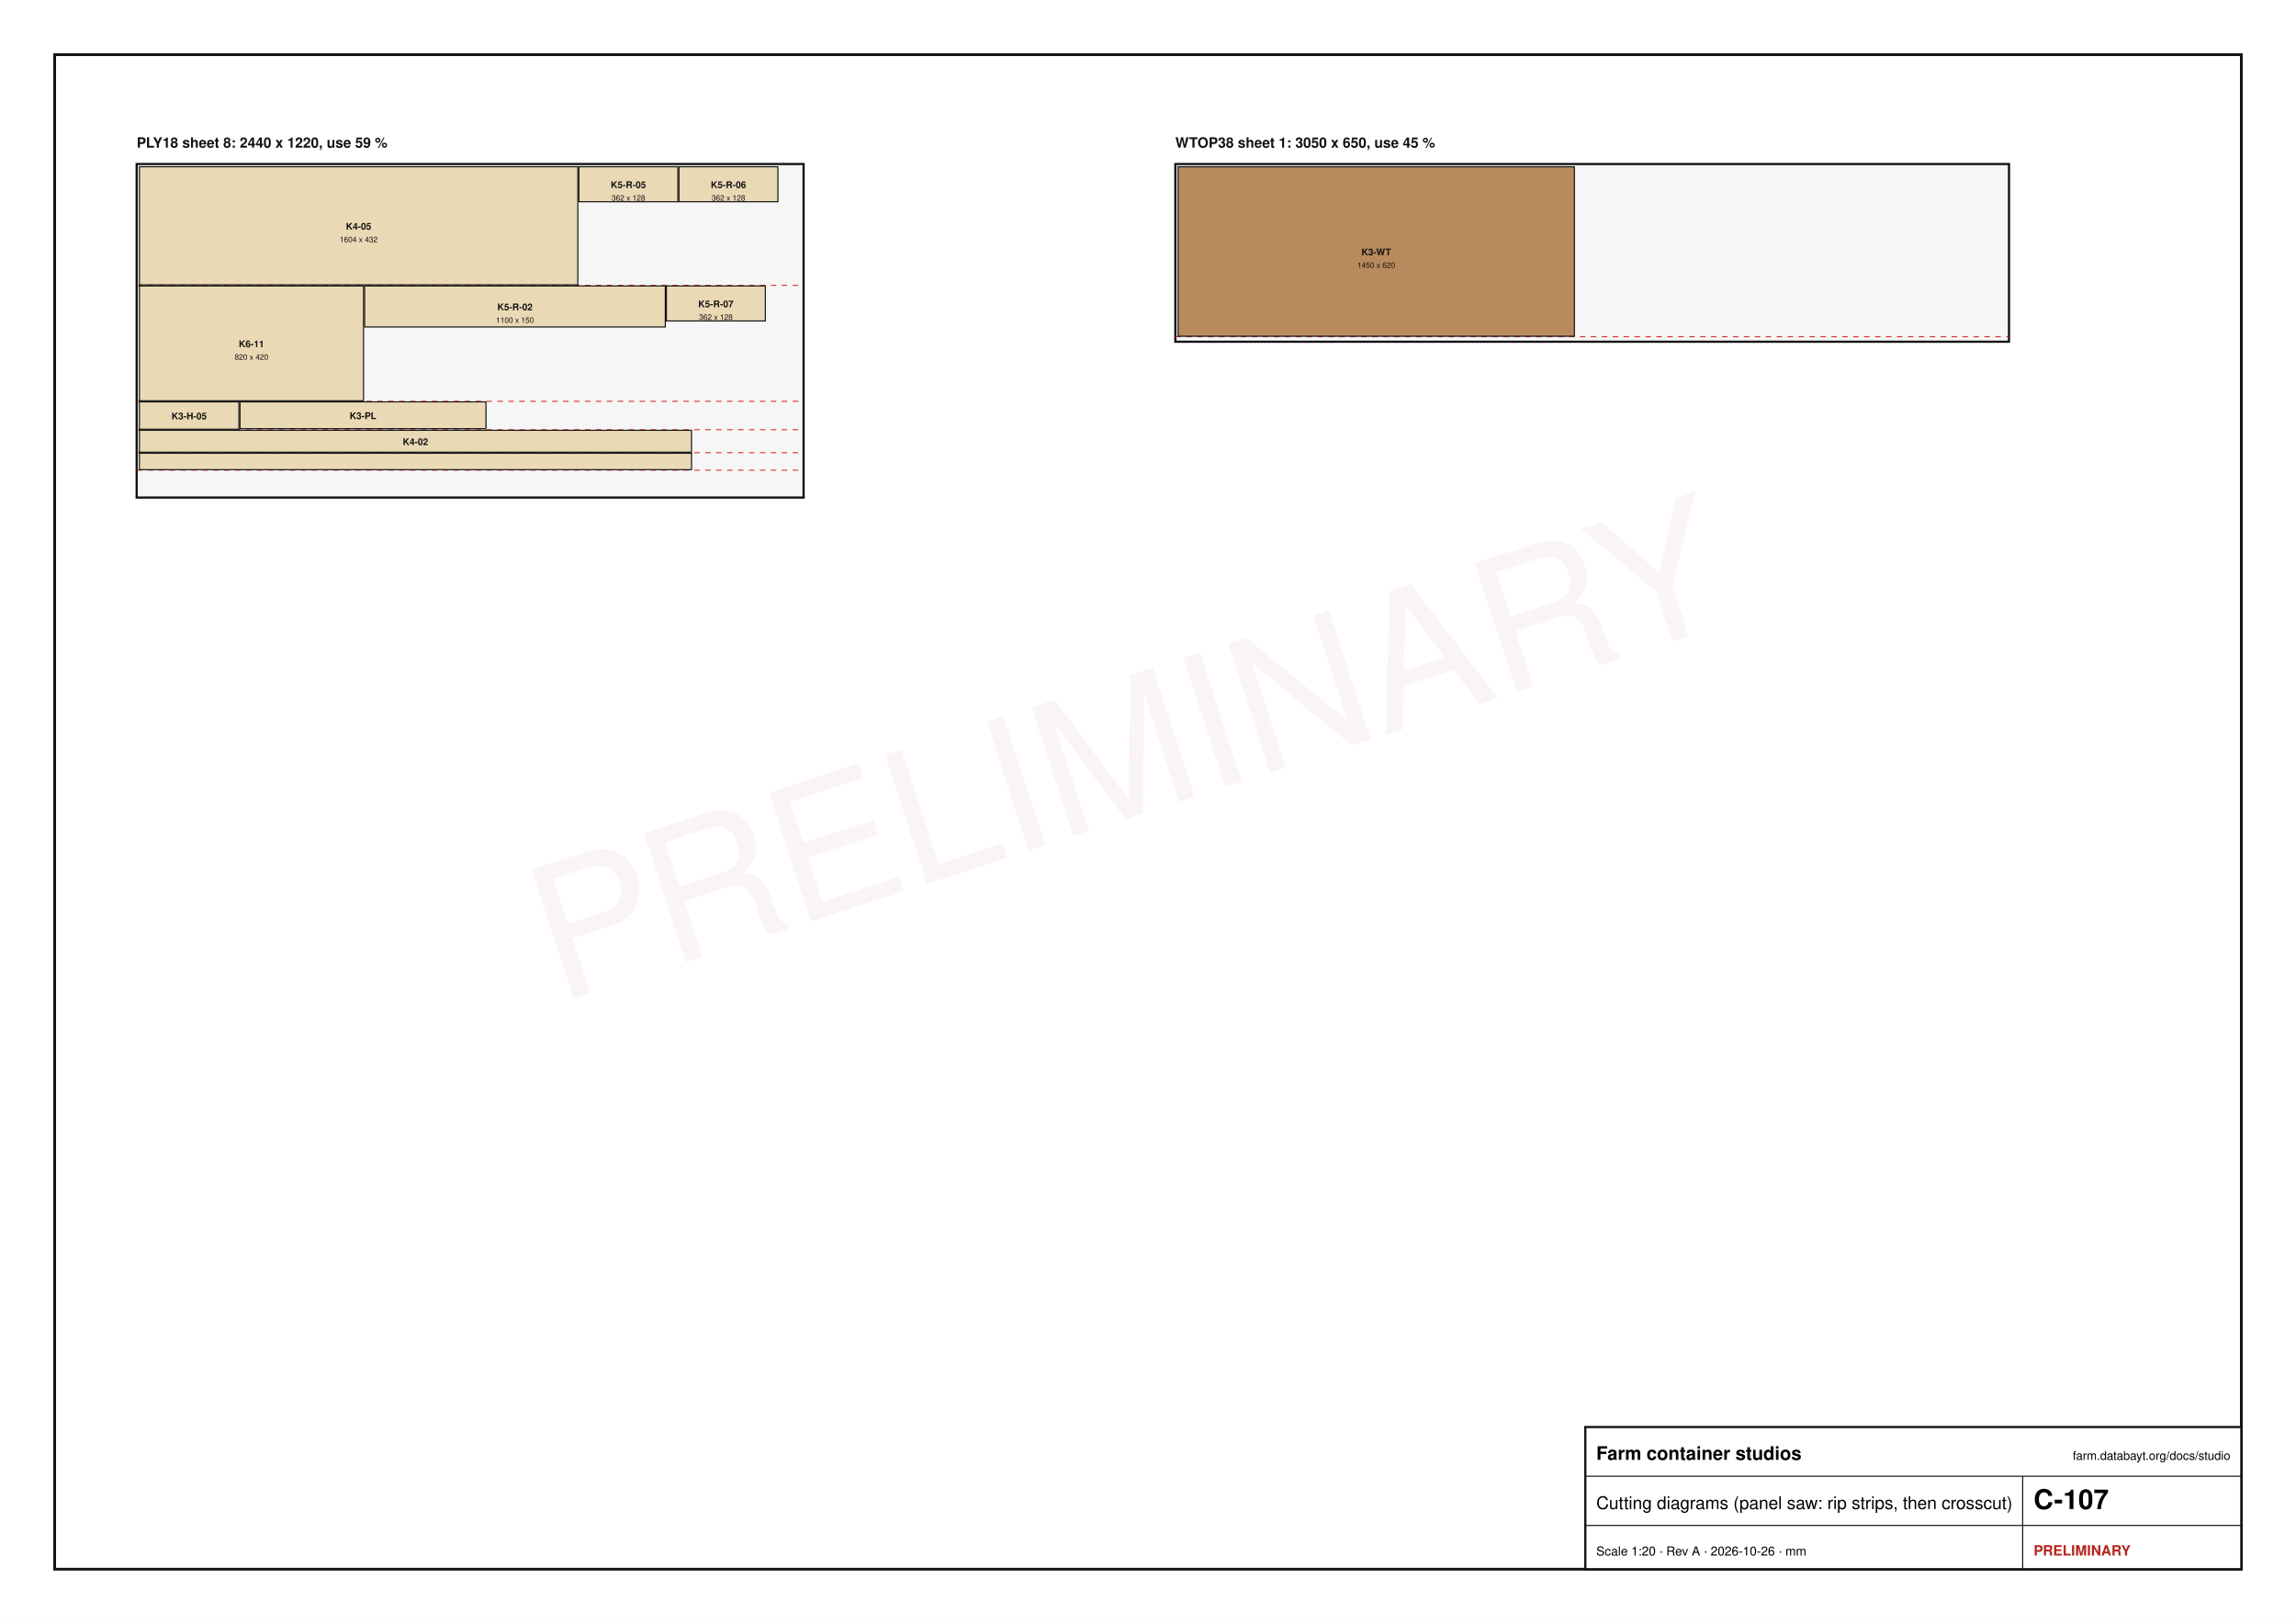
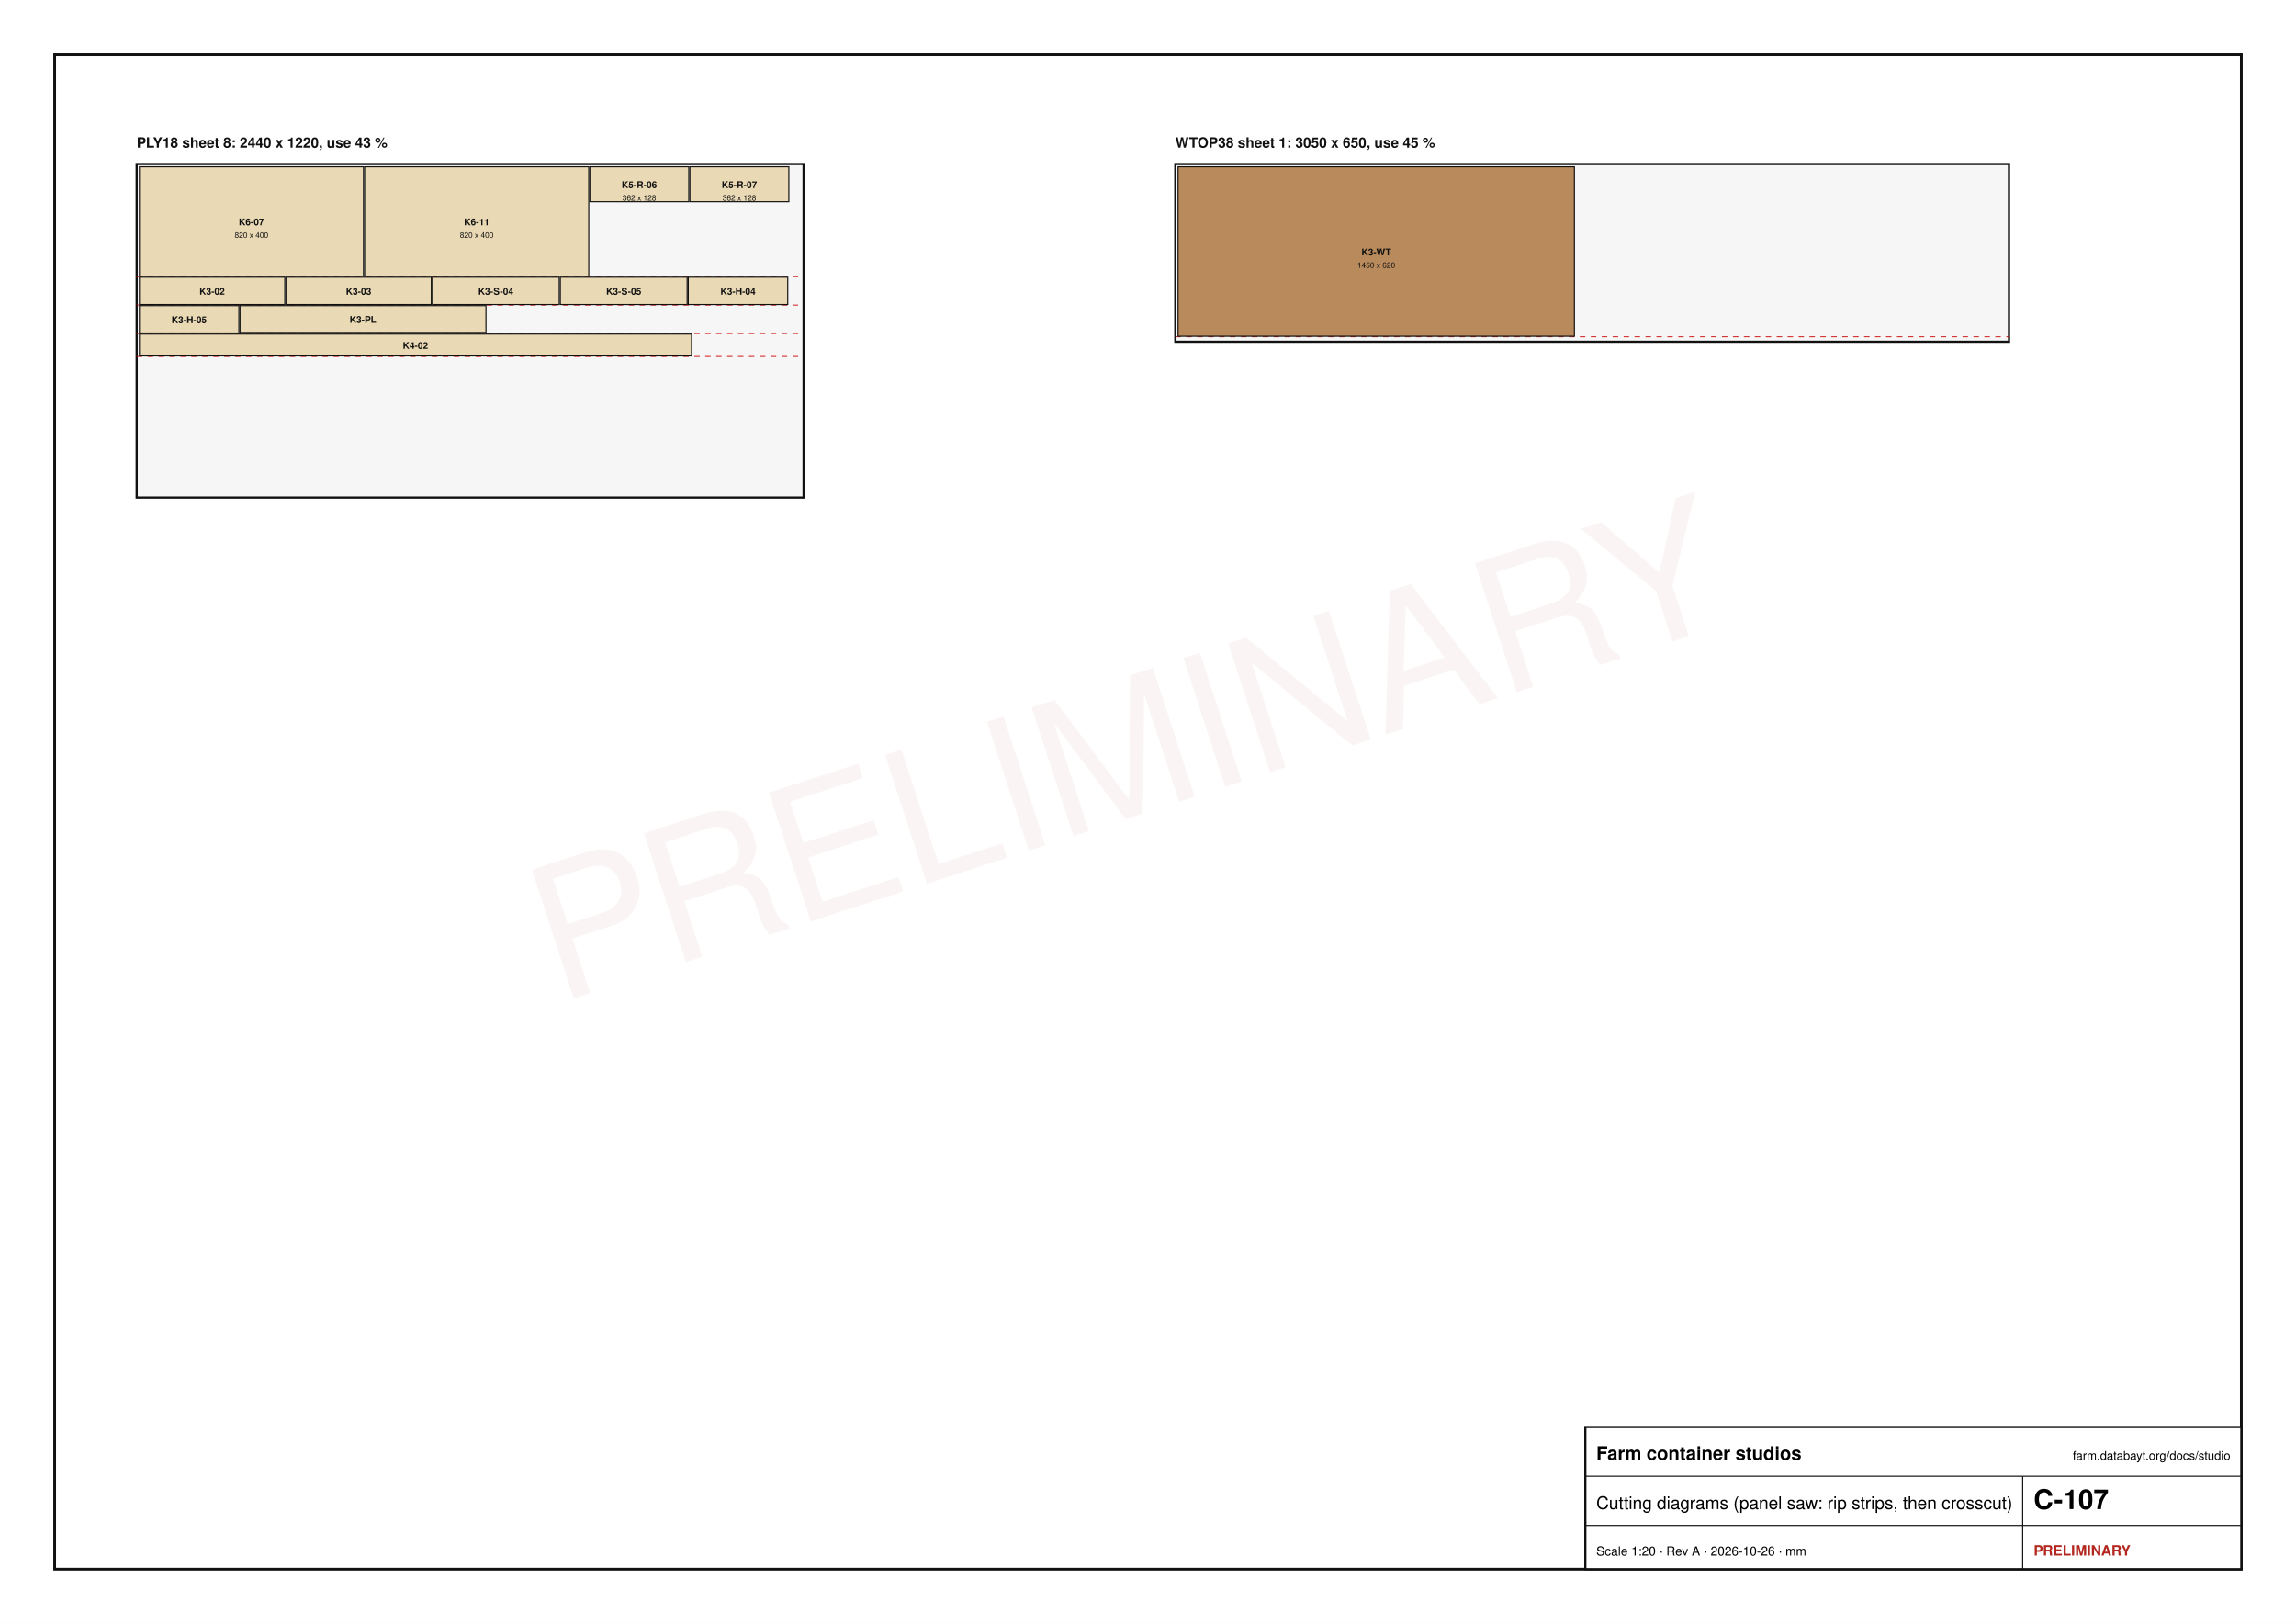
<svg xmlns="http://www.w3.org/2000/svg" width="420mm" height="297mm" viewBox="0 0 420 297" font-family="Helvetica, Arial, sans-serif">
  <rect x="0" y="0" width="420" height="297" fill="#fff" />
  <rect x="10" y="10" width="400" height="277" fill="none" stroke="#111" stroke-width="0.5" />
-   <text x="25" y="27" font-size="2.6" text-anchor="start" font-weight="bold" fill="#111">PLY18 sheet 8: 2440 x 1220, use 59 %</text>
+   <text x="25" y="27" font-size="2.6" text-anchor="start" font-weight="bold" fill="#111">PLY18 sheet 8: 2440 x 1220, use 43 %</text>
  <rect x="25" y="30" width="122" height="61" fill="#f6f6f6" stroke="#111" stroke-width="0.4" />
-   <line x1="25" y1="52.2" x2="147" y2="52.2" stroke="#c00" stroke-width="0.15" stroke-dasharray="1,1" />
-   <line x1="25" y1="73.4" x2="147" y2="73.4" stroke="#c00" stroke-width="0.15" stroke-dasharray="1,1" />
-   <line x1="25" y1="78.6" x2="147" y2="78.6" stroke="#c00" stroke-width="0.15" stroke-dasharray="1,1" />
-   <line x1="25" y1="82.8" x2="147" y2="82.8" stroke="#c00" stroke-width="0.15" stroke-dasharray="1,1" />
-   <line x1="25" y1="86" x2="147" y2="86" stroke="#c00" stroke-width="0.15" stroke-dasharray="1,1" />
-   <rect x="25.5" y="30.5" width="80.2" height="21.6" fill="#ead9b5" stroke="#111" stroke-width="0.2" />
-   <text x="65.6" y="42" font-size="1.7" text-anchor="middle" font-weight="bold" fill="#111">K4-05</text>
-   <text x="65.6" y="44.3" font-size="1.4" text-anchor="middle" font-weight="normal" fill="#111">1604 x 432</text>
-   <rect x="25.5" y="52.3" width="41" height="21" fill="#ead9b5" stroke="#111" stroke-width="0.2" />
-   <text x="46" y="63.5" font-size="1.7" text-anchor="middle" font-weight="bold" fill="#111">K6-11</text>
-   <text x="46" y="65.8" font-size="1.4" text-anchor="middle" font-weight="normal" fill="#111">820 x 420</text>
-   <rect x="66.7" y="52.3" width="55" height="7.5" fill="#ead9b5" stroke="#111" stroke-width="0.2" />
-   <text x="94.2" y="56.75" font-size="1.7" text-anchor="middle" font-weight="bold" fill="#111">K5-R-02</text>
-   <text x="94.2" y="59.05" font-size="1.4" text-anchor="middle" font-weight="normal" fill="#111">1100 x 150</text>
-   <rect x="105.9" y="30.5" width="18.1" height="6.4" fill="#ead9b5" stroke="#111" stroke-width="0.2" />
-   <text x="114.95" y="34.4" font-size="1.7" text-anchor="middle" font-weight="bold" fill="#111">K5-R-05</text>
-   <text x="114.95" y="36.7" font-size="1.4" text-anchor="middle" font-weight="normal" fill="#111">362 x 128</text>
-   <rect x="124.2" y="30.5" width="18.1" height="6.4" fill="#ead9b5" stroke="#111" stroke-width="0.2" />
-   <text x="133.25" y="34.4" font-size="1.7" text-anchor="middle" font-weight="bold" fill="#111">K5-R-06</text>
-   <text x="133.25" y="36.7" font-size="1.4" text-anchor="middle" font-weight="normal" fill="#111">362 x 128</text>
-   <rect x="121.9" y="52.3" width="18.1" height="6.4" fill="#ead9b5" stroke="#111" stroke-width="0.2" />
-   <text x="130.95" y="56.2" font-size="1.7" text-anchor="middle" font-weight="bold" fill="#111">K5-R-07</text>
-   <text x="130.95" y="58.5" font-size="1.4" text-anchor="middle" font-weight="normal" fill="#111">362 x 128</text>
-   <rect x="25.5" y="73.5" width="18.2" height="5" fill="#ead9b5" stroke="#111" stroke-width="0.2" />
-   <text x="34.6" y="76.7" font-size="1.7" text-anchor="middle" font-weight="bold" fill="#111">K3-H-05</text>
-   <rect x="43.9" y="73.5" width="45" height="4.9" fill="#ead9b5" stroke="#111" stroke-width="0.2" />
-   <text x="66.4" y="76.65" font-size="1.7" text-anchor="middle" font-weight="bold" fill="#111">K3-PL</text>
-   <rect x="25.5" y="78.7" width="101" height="4" fill="#ead9b5" stroke="#111" stroke-width="0.2" />
-   <text x="76" y="81.4" font-size="1.7" text-anchor="middle" font-weight="bold" fill="#111">K4-02</text>
-   <rect x="25.5" y="82.9" width="101" height="3" fill="#ead9b5" stroke="#111" stroke-width="0.2" />
+   <line x1="25" y1="50.6" x2="147" y2="50.6" stroke="#c00" stroke-width="0.15" stroke-dasharray="1,1" />
+   <line x1="25" y1="55.8" x2="147" y2="55.8" stroke="#c00" stroke-width="0.15" stroke-dasharray="1,1" />
+   <line x1="25" y1="61" x2="147" y2="61" stroke="#c00" stroke-width="0.15" stroke-dasharray="1,1" />
+   <line x1="25" y1="65.2" x2="147" y2="65.2" stroke="#c00" stroke-width="0.15" stroke-dasharray="1,1" />
+   <rect x="25.5" y="30.5" width="41" height="20" fill="#ead9b5" stroke="#111" stroke-width="0.2" />
+   <text x="46" y="41.2" font-size="1.7" text-anchor="middle" font-weight="bold" fill="#111">K6-07</text>
+   <text x="46" y="43.5" font-size="1.4" text-anchor="middle" font-weight="normal" fill="#111">820 x 400</text>
+   <rect x="66.7" y="30.5" width="41" height="20" fill="#ead9b5" stroke="#111" stroke-width="0.2" />
+   <text x="87.2" y="41.2" font-size="1.7" text-anchor="middle" font-weight="bold" fill="#111">K6-11</text>
+   <text x="87.2" y="43.5" font-size="1.4" text-anchor="middle" font-weight="normal" fill="#111">820 x 400</text>
+   <rect x="107.9" y="30.5" width="18.1" height="6.4" fill="#ead9b5" stroke="#111" stroke-width="0.2" />
+   <text x="116.95" y="34.4" font-size="1.7" text-anchor="middle" font-weight="bold" fill="#111">K5-R-06</text>
+   <text x="116.95" y="36.7" font-size="1.4" text-anchor="middle" font-weight="normal" fill="#111">362 x 128</text>
+   <rect x="126.2" y="30.5" width="18.1" height="6.4" fill="#ead9b5" stroke="#111" stroke-width="0.2" />
+   <text x="135.25" y="34.4" font-size="1.7" text-anchor="middle" font-weight="bold" fill="#111">K5-R-07</text>
+   <text x="135.25" y="36.7" font-size="1.4" text-anchor="middle" font-weight="normal" fill="#111">362 x 128</text>
+   <rect x="25.5" y="50.7" width="26.6" height="5" fill="#ead9b5" stroke="#111" stroke-width="0.2" />
+   <text x="38.8" y="53.9" font-size="1.7" text-anchor="middle" font-weight="bold" fill="#111">K3-02</text>
+   <rect x="52.3" y="50.7" width="26.6" height="5" fill="#ead9b5" stroke="#111" stroke-width="0.2" />
+   <text x="65.6" y="53.9" font-size="1.7" text-anchor="middle" font-weight="bold" fill="#111">K3-03</text>
+   <rect x="79.1" y="50.7" width="23.2" height="5" fill="#ead9b5" stroke="#111" stroke-width="0.2" />
+   <text x="90.7" y="53.9" font-size="1.7" text-anchor="middle" font-weight="bold" fill="#111">K3-S-04</text>
+   <rect x="102.5" y="50.7" width="23.2" height="5" fill="#ead9b5" stroke="#111" stroke-width="0.2" />
+   <text x="114.1" y="53.9" font-size="1.7" text-anchor="middle" font-weight="bold" fill="#111">K3-S-05</text>
+   <rect x="125.9" y="50.7" width="18.2" height="5" fill="#ead9b5" stroke="#111" stroke-width="0.2" />
+   <text x="135" y="53.9" font-size="1.7" text-anchor="middle" font-weight="bold" fill="#111">K3-H-04</text>
+   <rect x="25.5" y="55.9" width="18.2" height="5" fill="#ead9b5" stroke="#111" stroke-width="0.2" />
+   <text x="34.6" y="59.1" font-size="1.7" text-anchor="middle" font-weight="bold" fill="#111">K3-H-05</text>
+   <rect x="43.9" y="55.9" width="45" height="4.9" fill="#ead9b5" stroke="#111" stroke-width="0.2" />
+   <text x="66.4" y="59.05" font-size="1.7" text-anchor="middle" font-weight="bold" fill="#111">K3-PL</text>
+   <rect x="25.5" y="61.1" width="101" height="4" fill="#ead9b5" stroke="#111" stroke-width="0.2" />
+   <text x="76" y="63.8" font-size="1.7" text-anchor="middle" font-weight="bold" fill="#111">K4-02</text>
  <text x="215" y="27" font-size="2.6" text-anchor="start" font-weight="bold" fill="#111">WTOP38 sheet 1: 3050 x 650, use 45 %</text>
  <rect x="215" y="30" width="152.5" height="32.5" fill="#f6f6f6" stroke="#111" stroke-width="0.4" />
  <line x1="215" y1="61.6" x2="367.5" y2="61.6" stroke="#c00" stroke-width="0.15" stroke-dasharray="1,1" />
  <rect x="215.5" y="30.5" width="72.5" height="31" fill="#b98b5c" stroke="#111" stroke-width="0.2" />
  <text x="251.75" y="46.7" font-size="1.7" text-anchor="middle" font-weight="bold" fill="#111">K3-WT</text>
  <text x="251.75" y="49" font-size="1.4" text-anchor="middle" font-weight="normal" fill="#111">1450 x 620</text>
  <rect x="290" y="261" width="120" height="26" fill="#fff" stroke="#111" stroke-width="0.4" />
  <line x1="290" y1="270" x2="410" y2="270" stroke="#111" stroke-width="0.2" />
  <line x1="290" y1="279" x2="410" y2="279" stroke="#111" stroke-width="0.2" />
  <line x1="370" y1="270" x2="370" y2="287" stroke="#111" stroke-width="0.2" />
  <text x="292" y="267" font-size="3.4" font-weight="bold">Farm container studios</text>
  <text x="408" y="267" font-size="2.2" text-anchor="end">farm.databayt.org/docs/studio</text>
  <text x="292" y="276" font-size="3.2">Cutting diagrams (panel saw: rip strips, then crosscut)</text>
  <text x="372" y="276" font-size="5" font-weight="bold">C-107</text>
  <text x="292" y="284.5" font-size="2.3">Scale 1:20 · Rev A · 2026-10-26 · mm</text>
  <text x="372" y="284.5" font-size="2.6" font-weight="bold" fill="#b3261e">PRELIMINARY</text>
  <text x="210.0" y="148.5" font-size="34" fill="#b3261e" fill-opacity="0.05" text-anchor="middle" transform="rotate(-18 210.0 148.5)">PRELIMINARY</text>
</svg>
